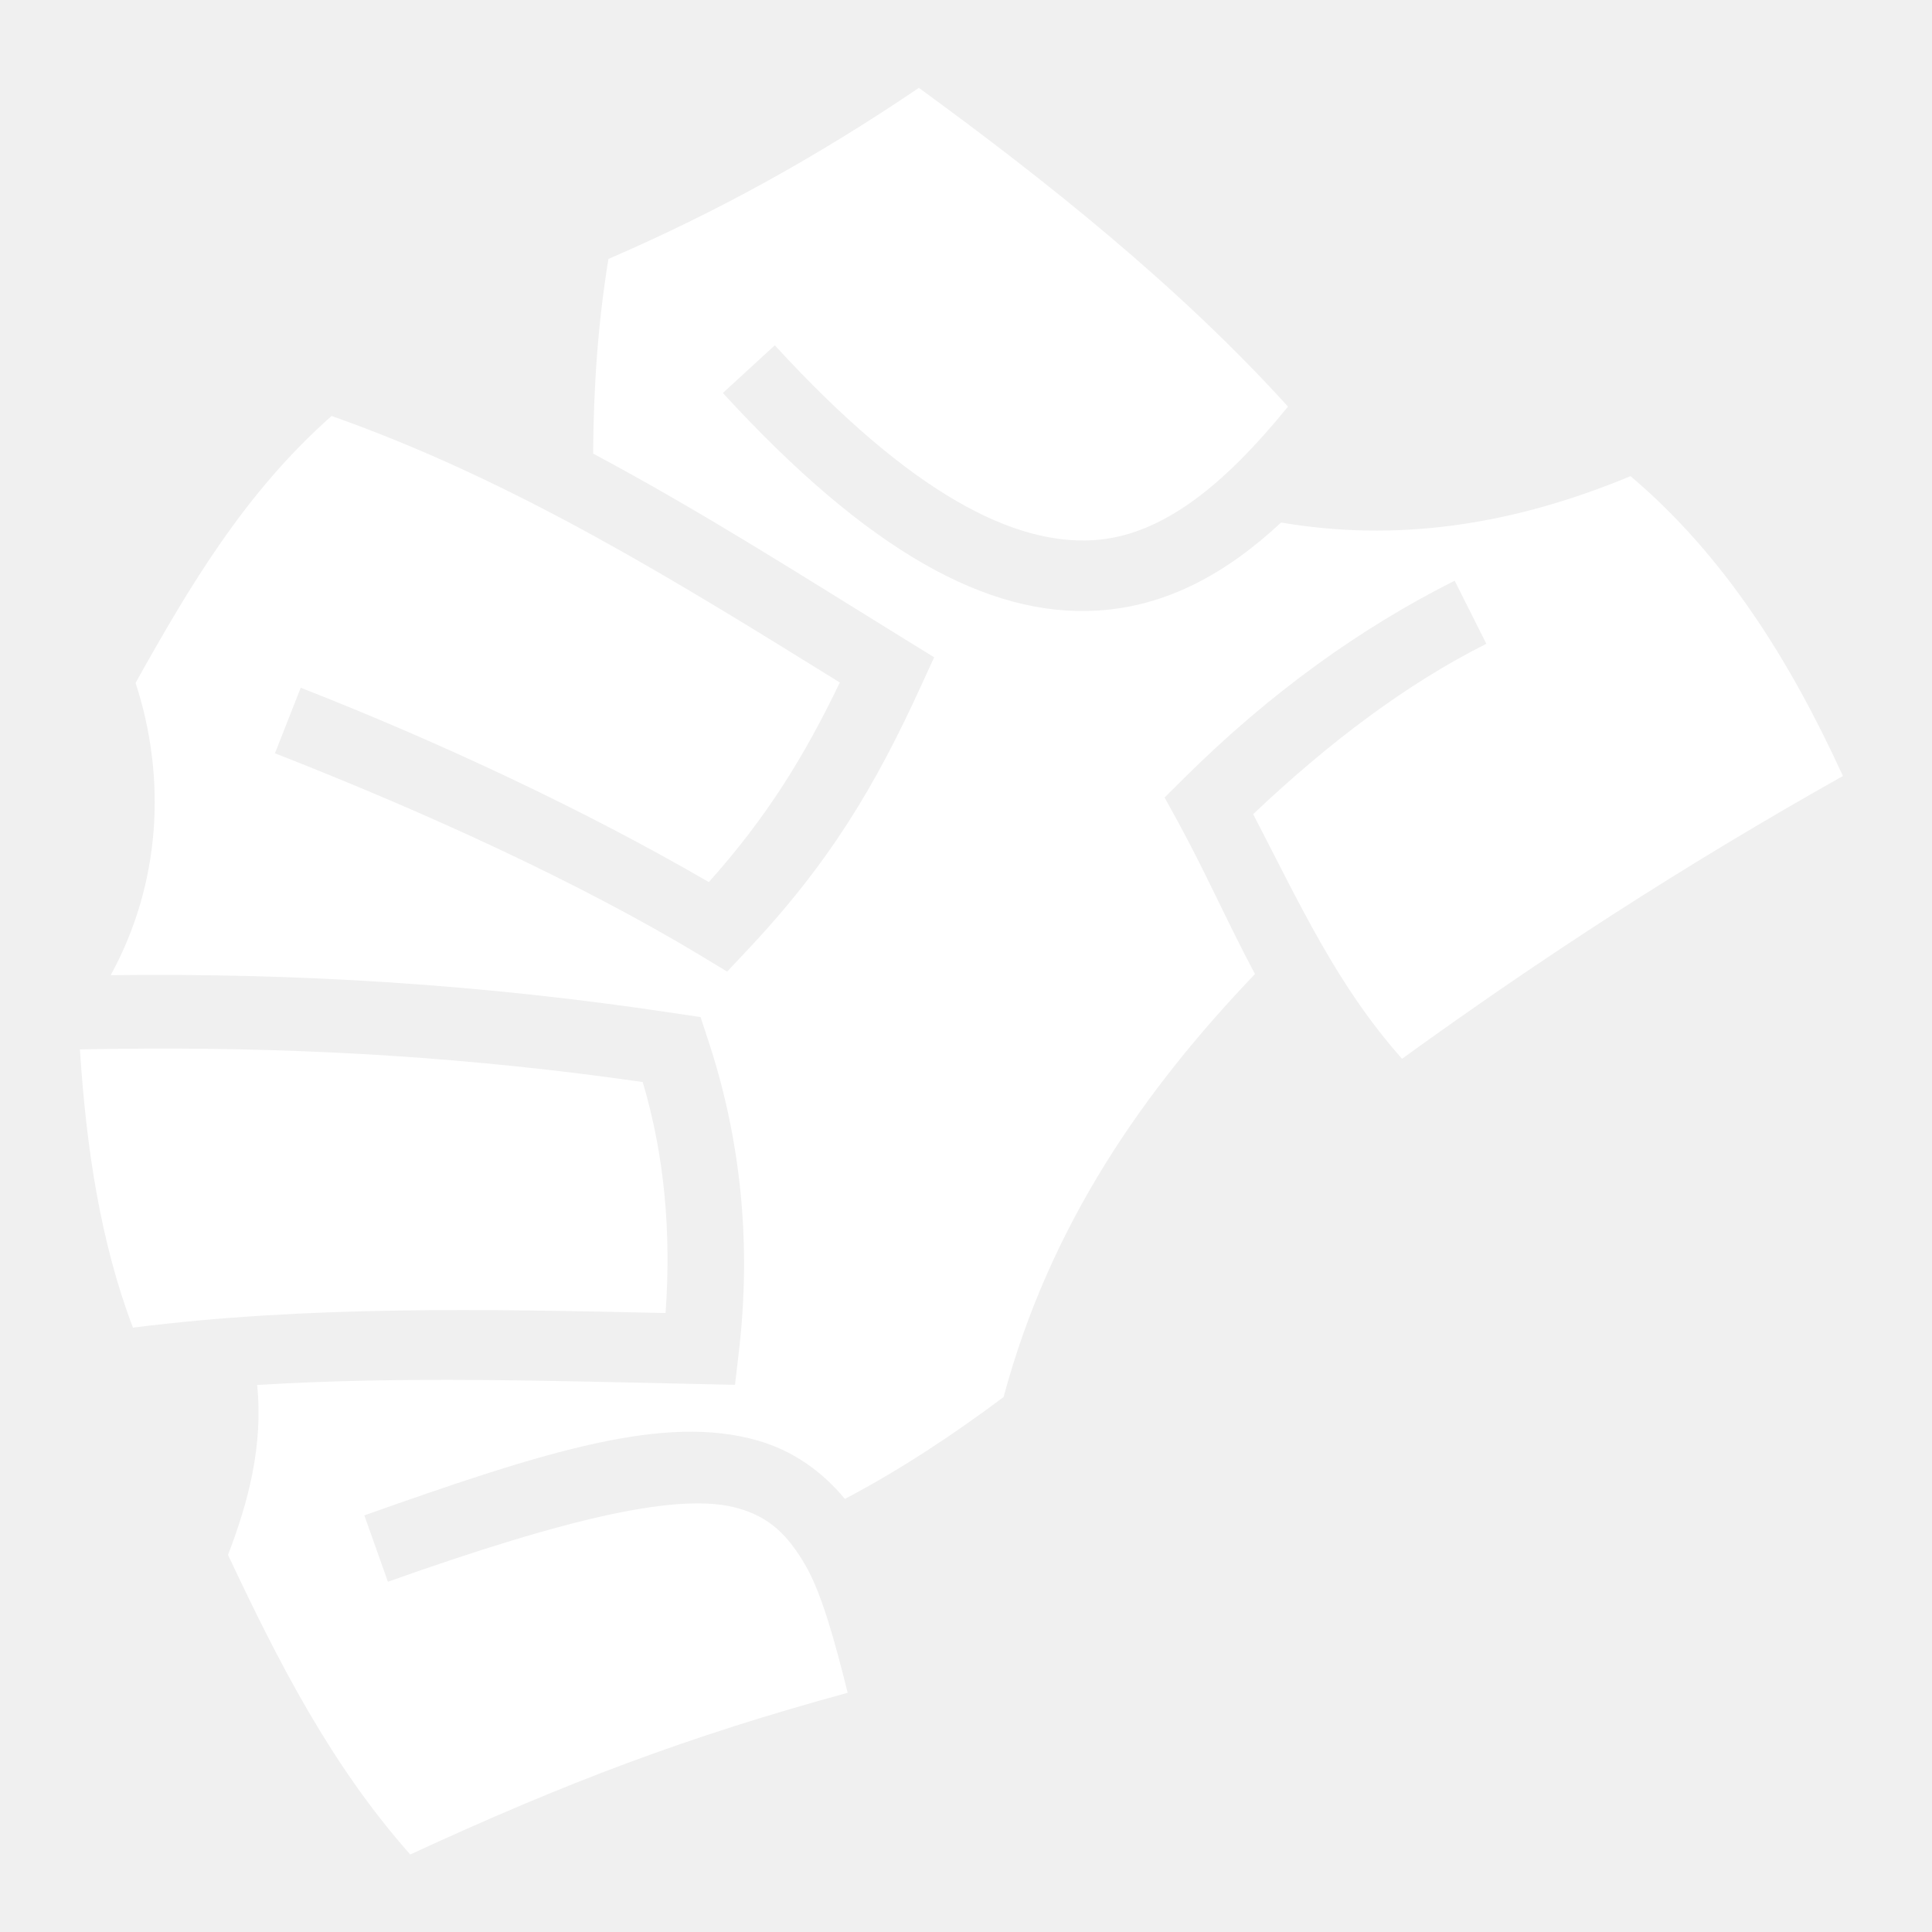
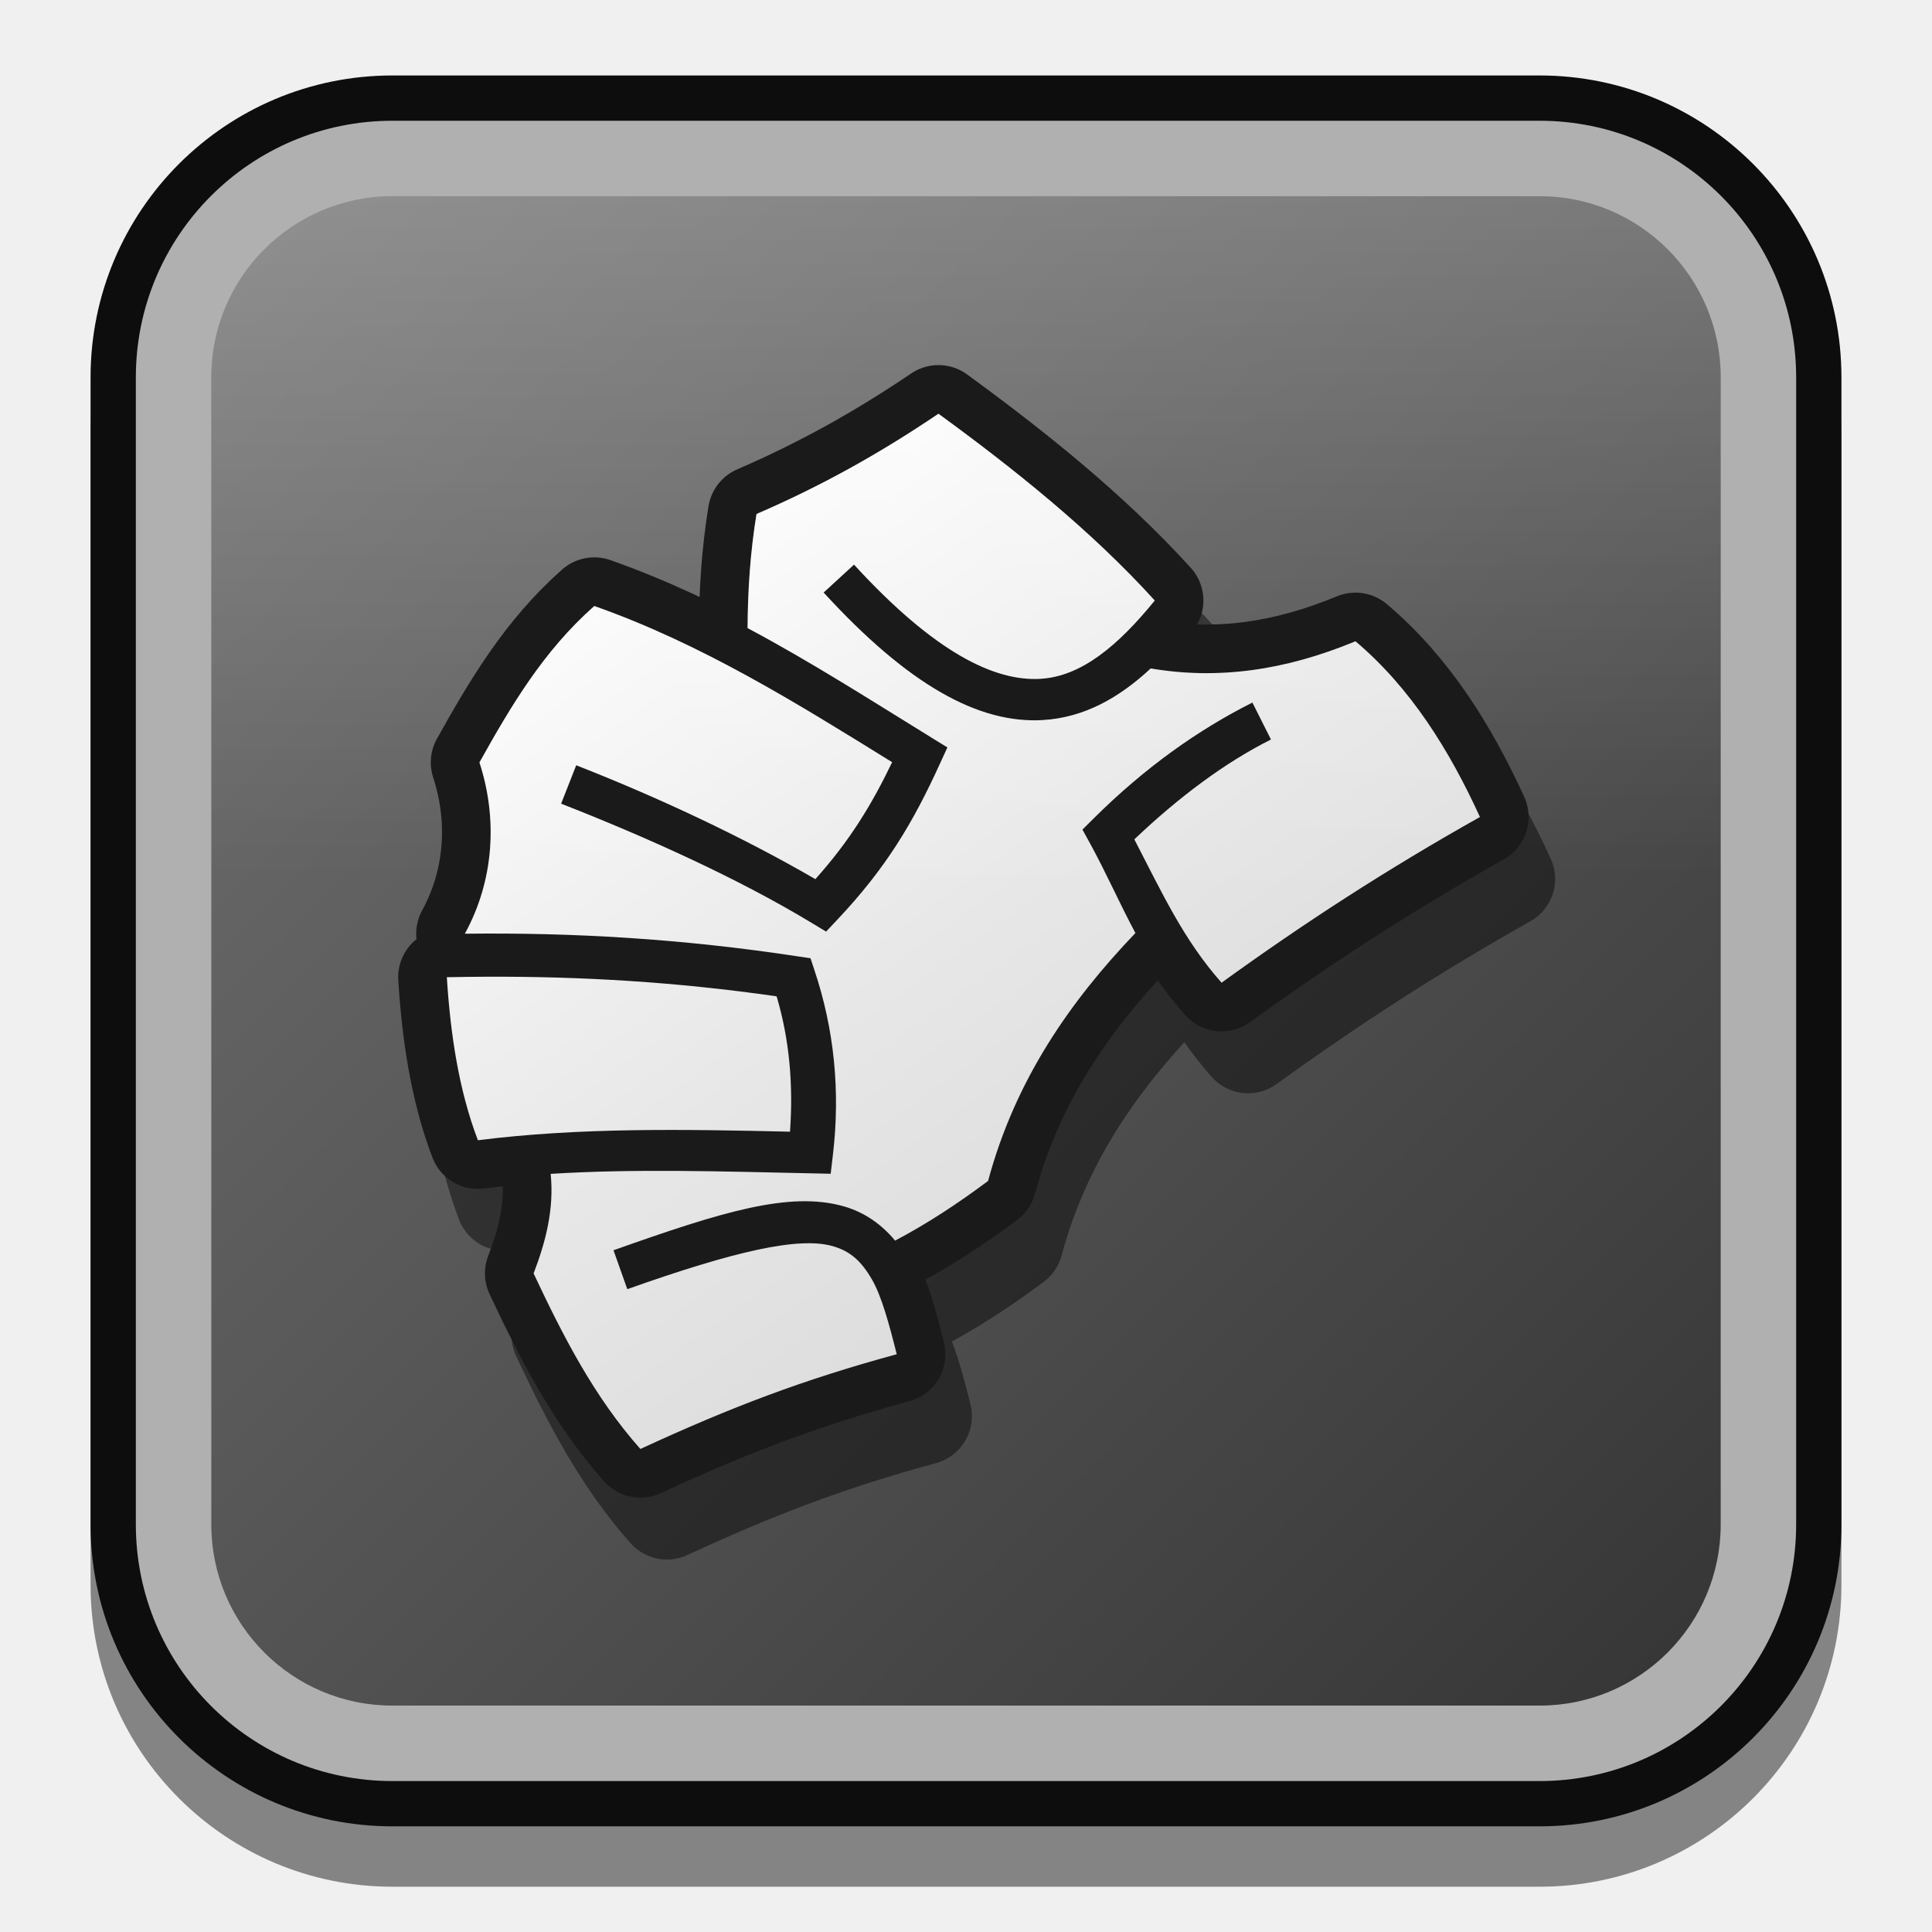
<svg xmlns="http://www.w3.org/2000/svg" viewBox="0 0 512 512">
-   <path fill="#ffffff" d="M243.512 23.29c-27.105 18.337-53.533 32.92-82.274 45.337-2.843 17.364-3.948 34.497-4.05 51.584 28.913 15.41 56.096 32.85 83.33 49.634l7.045 4.344-3.432 7.482c-12.12 26.572-24.33 47.087-46.245 70.3l-5.184 5.512-6.46-3.904c-32.974-19.974-74.472-38.724-113.373-53.95l6.826-17.374c36.79 14.4 75.11 32.32 108.153 51.504 15.396-17.198 25.326-33.354 34.713-52.89-43.44-26.91-86.13-53.51-134.69-70.632-23.012 20.357-37.705 45.243-51.942 70.74 8.324 25.495 6.596 53.376-6.596 77.46 48.58-.593 97.994 2.23 150.666 10.26l5.658.837 1.787 5.44c8.85 26.46 11.79 54.41 8.325 83.588l-.987 8.432-8.466-.187c-40.508-.864-80.175-2.138-118.17.234 1.634 15.94-2.31 30.972-7.724 45.025 13.427 28.54 27.38 55.8 48.29 79.39 41.27-19.05 73.564-31.288 115.93-42.85-3.407-13.72-6.918-26.36-11.097-33.62-5.122-8.9-10.207-13.057-17.85-15.256-15.284-4.4-44.533 2.293-92.894 19.454l-6.243-17.594c48.907-17.354 79.702-26.894 104.283-19.82 9.133 2.628 16.884 8.004 23.066 15.46 14.487-7.627 28.415-16.79 42.053-26.996 12.34-45.92 37.29-81.42 66.626-112.107-7.226-13.52-13.208-27.204-20.563-40.613l-3.394-6.168 5-4.965c23.275-23.13 47.34-40.157 71.87-52.487l8.395 16.716c-20.952 10.53-41.503 25.913-61.795 45.152 12.41 23.91 22.263 45.5 39.457 64.826 37.488-27.124 74.943-51.39 116.84-74.938-13.96-30.473-31.345-58.357-56.286-79.462-32.2 13.38-62.527 17.39-92.61 12.29-14.223 13.25-30.094 22.23-48.756 23.337-29.017 1.722-60.74-15.74-99.174-57.672l6.858-6.295.017-.028.006.006 6.88-6.314c36.702 40.043 63.74 52.87 84.32 51.65 18.514-1.1 35.03-14.95 51.684-35.406-28.827-31.81-64.174-59.94-97.822-84.465zM39.324 277.884c-6.06.022-12.104.098-18.142.223 1.673 26.288 5.512 51.288 14.052 73.732 45.88-5.82 93.308-4.96 141.15-3.87 1.518-21.27-.253-41.69-6.058-61.212-45.528-6.565-88.59-9.03-131.002-8.873z" />
+   <defs>
+     <linearGradient id="body-s" gradientUnits="userSpaceOnUse" x1="56" y1="52" x2="456" y2="452">
+       <stop offset="0" stop-color="#727272" />
+       <stop offset="1" stop-color="#353535" />
+     </linearGradient>
+     <linearGradient id="bevel-s" gradientUnits="userSpaceOnUse" x1="0" y1="52" x2="0" y2="452">
+       <stop offset="0" stop-color="#fff" stop-opacity="0.22" />
+       <stop offset="0.45" stop-color="#fff" stop-opacity="0" />
+     </linearGradient>
+   </defs>
+   <rect x="24" y="36" width="464" height="464" rx="80" fill="#000" opacity="0.45" />
+   <rect x="24" y="20" width="464" height="464" rx="80" fill="#0d0d0d" />
+   <rect x="36" y="32" width="440" height="440" rx="68" fill="#b0b0b0" />
+   <rect x="56" y="52" width="400" height="400" rx="48" fill="url(#body-s)" />
+   <rect x="56" y="52" width="400" height="400" rx="48" fill="url(#bevel-s)" />
+   <defs>
+     <linearGradient id="g-s" gradientUnits="userSpaceOnUse" x1="96" y1="32" x2="416" y2="480">
+       <stop offset="0" stop-color="#ffffff" />
+       <stop offset="0.5" stop-color="#e7e7e7" />
+       <stop offset="1" stop-color="#d4d4d4" />
+     </linearGradient>
+     <linearGradient id="r-s" gradientUnits="userSpaceOnUse" x1="0" y1="0" x2="0" y2="512">
+       <stop offset="0" stop-color="#fff" stop-opacity="0.45" />
+       <stop offset="0.22" stop-color="#fff" stop-opacity="0.2" />
+       <stop offset="0.48" stop-color="#fff" stop-opacity="0" />
+     </linearGradient>
+     <clipPath id="c-s">
+       <path d="M243.512 23.29c-27.105 18.337-53.533 32.92-82.274 45.337-2.843 17.364-3.948 34.497-4.05 51.584 28.913 15.41 56.096 32.85 83.33 49.634l7.045 4.344-3.432 7.482c-12.12 26.572-24.33 47.087-46.245 70.3l-5.184 5.512-6.46-3.904c-32.974-19.974-74.472-38.724-113.373-53.95l6.826-17.374c36.79 14.4 75.11 32.32 108.153 51.504 15.396-17.198 25.326-33.354 34.713-52.89-43.44-26.91-86.13-53.51-134.69-70.632-23.012 20.357-37.705 45.243-51.942 70.74 8.324 25.495 6.596 53.376-6.596 77.46 48.58-.593 97.994 2.23 150.666 10.26l5.658.837 1.787 5.44c8.85 26.46 11.79 54.41 8.325 83.588l-.987 8.432-8.466-.187c-40.508-.864-80.175-2.138-118.17.234 1.634 15.94-2.31 30.972-7.724 45.025 13.427 28.54 27.38 55.8 48.29 79.39 41.27-19.05 73.564-31.288 115.93-42.85-3.407-13.72-6.918-26.36-11.097-33.62-5.122-8.9-10.207-13.057-17.85-15.256-15.284-4.4-44.533 2.293-92.894 19.454l-6.243-17.594c48.907-17.354 79.702-26.894 104.283-19.82 9.133 2.628 16.884 8.004 23.066 15.46 14.487-7.627 28.415-16.79 42.053-26.996 12.34-45.92 37.29-81.42 66.626-112.107-7.226-13.52-13.208-27.204-20.563-40.613l-3.394-6.168 5-4.965c23.275-23.13 47.34-40.157 71.87-52.487l8.395 16.716c-20.952 10.53-41.503 25.913-61.795 45.152 12.41 23.91 22.263 45.5 39.457 64.826 37.488-27.124 74.943-51.39 116.84-74.938-13.96-30.473-31.345-58.357-56.286-79.462-32.2 13.38-62.527 17.39-92.61 12.29-14.223 13.25-30.094 22.23-48.756 23.337-29.017 1.722-60.74-15.74-99.174-57.672l6.858-6.295.017-.028.006.006 6.88-6.314c36.702 40.043 63.74 52.87 84.32 51.65 18.514-1.1 35.03-14.95 51.684-35.406-28.827-31.81-64.174-59.94-97.822-84.465zM39.324 277.884c-6.06.022-12.104.098-18.142.223 1.673 26.288 5.512 51.288 14.052 73.732 45.88-5.82 93.308-4.96 141.15-3.87 1.518-21.27-.253-41.69-6.058-61.212-45.528-6.565-88.59-9.03-131.002-8.873z" />
+     </clipPath>
+   </defs>
+   <g transform="translate(106 96) scale(0.586)">
+     <g opacity="0.45" transform="translate(12 28)">
+       <path d="M243.512 23.29c-27.105 18.337-53.533 32.92-82.274 45.337-2.843 17.364-3.948 34.497-4.05 51.584 28.913 15.41 56.096 32.85 83.33 49.634l7.045 4.344-3.432 7.482c-12.12 26.572-24.33 47.087-46.245 70.3l-5.184 5.512-6.46-3.904c-32.974-19.974-74.472-38.724-113.373-53.95l6.826-17.374c36.79 14.4 75.11 32.32 108.153 51.504 15.396-17.198 25.326-33.354 34.713-52.89-43.44-26.91-86.13-53.51-134.69-70.632-23.012 20.357-37.705 45.243-51.942 70.74 8.324 25.495 6.596 53.376-6.596 77.46 48.58-.593 97.994 2.23 150.666 10.26l5.658.837 1.787 5.44c8.85 26.46 11.79 54.41 8.325 83.588l-.987 8.432-8.466-.187c-40.508-.864-80.175-2.138-118.17.234 1.634 15.94-2.31 30.972-7.724 45.025 13.427 28.54 27.38 55.8 48.29 79.39 41.27-19.05 73.564-31.288 115.93-42.85-3.407-13.72-6.918-26.36-11.097-33.62-5.122-8.9-10.207-13.057-17.85-15.256-15.284-4.4-44.533 2.293-92.894 19.454l-6.243-17.594c48.907-17.354 79.702-26.894 104.283-19.82 9.133 2.628 16.884 8.004 23.066 15.46 14.487-7.627 28.415-16.79 42.053-26.996 12.34-45.92 37.29-81.42 66.626-112.107-7.226-13.52-13.208-27.204-20.563-40.613l-3.394-6.168 5-4.965c23.275-23.13 47.34-40.157 71.87-52.487l8.395 16.716c-20.952 10.53-41.503 25.913-61.795 45.152 12.41 23.91 22.263 45.5 39.457 64.826 37.488-27.124 74.943-51.39 116.84-74.938-13.96-30.473-31.345-58.357-56.286-79.462-32.2 13.38-62.527 17.39-92.61 12.29-14.223 13.25-30.094 22.23-48.756 23.337-29.017 1.722-60.74-15.74-99.174-57.672l6.858-6.295.017-.028.006.006 6.88-6.314c36.702 40.043 63.74 52.87 84.32 51.65 18.514-1.1 35.03-14.95 51.684-35.406-28.827-31.81-64.174-59.94-97.822-84.465zM39.324 277.884c-6.06.022-12.104.098-18.142.223 1.673 26.288 5.512 51.288 14.052 73.732 45.88-5.82 93.308-4.96 141.15-3.87 1.518-21.27-.253-41.69-6.058-61.212-45.528-6.565-88.59-9.03-131.002-8.873z" fill="#000" stroke="#000" stroke-width="44" stroke-linejoin="round" />
+     </g>
+     <path d="M243.512 23.29c-27.105 18.337-53.533 32.92-82.274 45.337-2.843 17.364-3.948 34.497-4.05 51.584 28.913 15.41 56.096 32.85 83.33 49.634l7.045 4.344-3.432 7.482c-12.12 26.572-24.33 47.087-46.245 70.3l-5.184 5.512-6.46-3.904c-32.974-19.974-74.472-38.724-113.373-53.95l6.826-17.374c36.79 14.4 75.11 32.32 108.153 51.504 15.396-17.198 25.326-33.354 34.713-52.89-43.44-26.91-86.13-53.51-134.69-70.632-23.012 20.357-37.705 45.243-51.942 70.74 8.324 25.495 6.596 53.376-6.596 77.46 48.58-.593 97.994 2.23 150.666 10.26l5.658.837 1.787 5.44c8.85 26.46 11.79 54.41 8.325 83.588l-.987 8.432-8.466-.187c-40.508-.864-80.175-2.138-118.17.234 1.634 15.94-2.31 30.972-7.724 45.025 13.427 28.54 27.38 55.8 48.29 79.39 41.27-19.05 73.564-31.288 115.93-42.85-3.407-13.72-6.918-26.36-11.097-33.62-5.122-8.9-10.207-13.057-17.85-15.256-15.284-4.4-44.533 2.293-92.894 19.454l-6.243-17.594c48.907-17.354 79.702-26.894 104.283-19.82 9.133 2.628 16.884 8.004 23.066 15.46 14.487-7.627 28.415-16.79 42.053-26.996 12.34-45.92 37.29-81.42 66.626-112.107-7.226-13.52-13.208-27.204-20.563-40.613l-3.394-6.168 5-4.965c23.275-23.13 47.34-40.157 71.87-52.487l8.395 16.716c-20.952 10.53-41.503 25.913-61.795 45.152 12.41 23.91 22.263 45.5 39.457 64.826 37.488-27.124 74.943-51.39 116.84-74.938-13.96-30.473-31.345-58.357-56.286-79.462-32.2 13.38-62.527 17.39-92.61 12.29-14.223 13.25-30.094 22.23-48.756 23.337-29.017 1.722-60.74-15.74-99.174-57.672l6.858-6.295.017-.028.006.006 6.88-6.314c36.702 40.043 63.74 52.87 84.32 51.65 18.514-1.1 35.03-14.95 51.684-35.406-28.827-31.81-64.174-59.94-97.822-84.465zM39.324 277.884c-6.06.022-12.104.098-18.142.223 1.673 26.288 5.512 51.288 14.052 73.732 45.88-5.82 93.308-4.96 141.15-3.87 1.518-21.27-.253-41.69-6.058-61.212-45.528-6.565-88.59-9.03-131.002-8.873z" fill="#1a1a1a" stroke="#1a1a1a" stroke-width="44" stroke-linejoin="round" stroke-linecap="round" />
+     <path d="M243.512 23.29c-27.105 18.337-53.533 32.92-82.274 45.337-2.843 17.364-3.948 34.497-4.05 51.584 28.913 15.41 56.096 32.85 83.33 49.634l7.045 4.344-3.432 7.482c-12.12 26.572-24.33 47.087-46.245 70.3l-5.184 5.512-6.46-3.904c-32.974-19.974-74.472-38.724-113.373-53.95l6.826-17.374c36.79 14.4 75.11 32.32 108.153 51.504 15.396-17.198 25.326-33.354 34.713-52.89-43.44-26.91-86.13-53.51-134.69-70.632-23.012 20.357-37.705 45.243-51.942 70.74 8.324 25.495 6.596 53.376-6.596 77.46 48.58-.593 97.994 2.23 150.666 10.26l5.658.837 1.787 5.44c8.85 26.46 11.79 54.41 8.325 83.588l-.987 8.432-8.466-.187c-40.508-.864-80.175-2.138-118.17.234 1.634 15.94-2.31 30.972-7.724 45.025 13.427 28.54 27.38 55.8 48.29 79.39 41.27-19.05 73.564-31.288 115.93-42.85-3.407-13.72-6.918-26.36-11.097-33.62-5.122-8.9-10.207-13.057-17.85-15.256-15.284-4.4-44.533 2.293-92.894 19.454l-6.243-17.594c48.907-17.354 79.702-26.894 104.283-19.82 9.133 2.628 16.884 8.004 23.066 15.46 14.487-7.627 28.415-16.79 42.053-26.996 12.34-45.92 37.29-81.42 66.626-112.107-7.226-13.52-13.208-27.204-20.563-40.613l-3.394-6.168 5-4.965c23.275-23.13 47.34-40.157 71.87-52.487l8.395 16.716c-20.952 10.53-41.503 25.913-61.795 45.152 12.41 23.91 22.263 45.5 39.457 64.826 37.488-27.124 74.943-51.39 116.84-74.938-13.96-30.473-31.345-58.357-56.286-79.462-32.2 13.38-62.527 17.39-92.61 12.29-14.223 13.25-30.094 22.23-48.756 23.337-29.017 1.722-60.74-15.74-99.174-57.672l6.858-6.295.017-.028.006.006 6.88-6.314c36.702 40.043 63.74 52.87 84.32 51.65 18.514-1.1 35.03-14.95 51.684-35.406-28.827-31.81-64.174-59.94-97.822-84.465zM39.324 277.884c-6.06.022-12.104.098-18.142.223 1.673 26.288 5.512 51.288 14.052 73.732 45.88-5.82 93.308-4.96 141.15-3.87 1.518-21.27-.253-41.69-6.058-61.212-45.528-6.565-88.59-9.03-131.002-8.873z" fill="url(#g-s)" />
+     <rect x="0" y="0" width="512" height="512" clip-path="url(#c-s)" fill="url(#r-s)" />
+   </g>
</svg>
